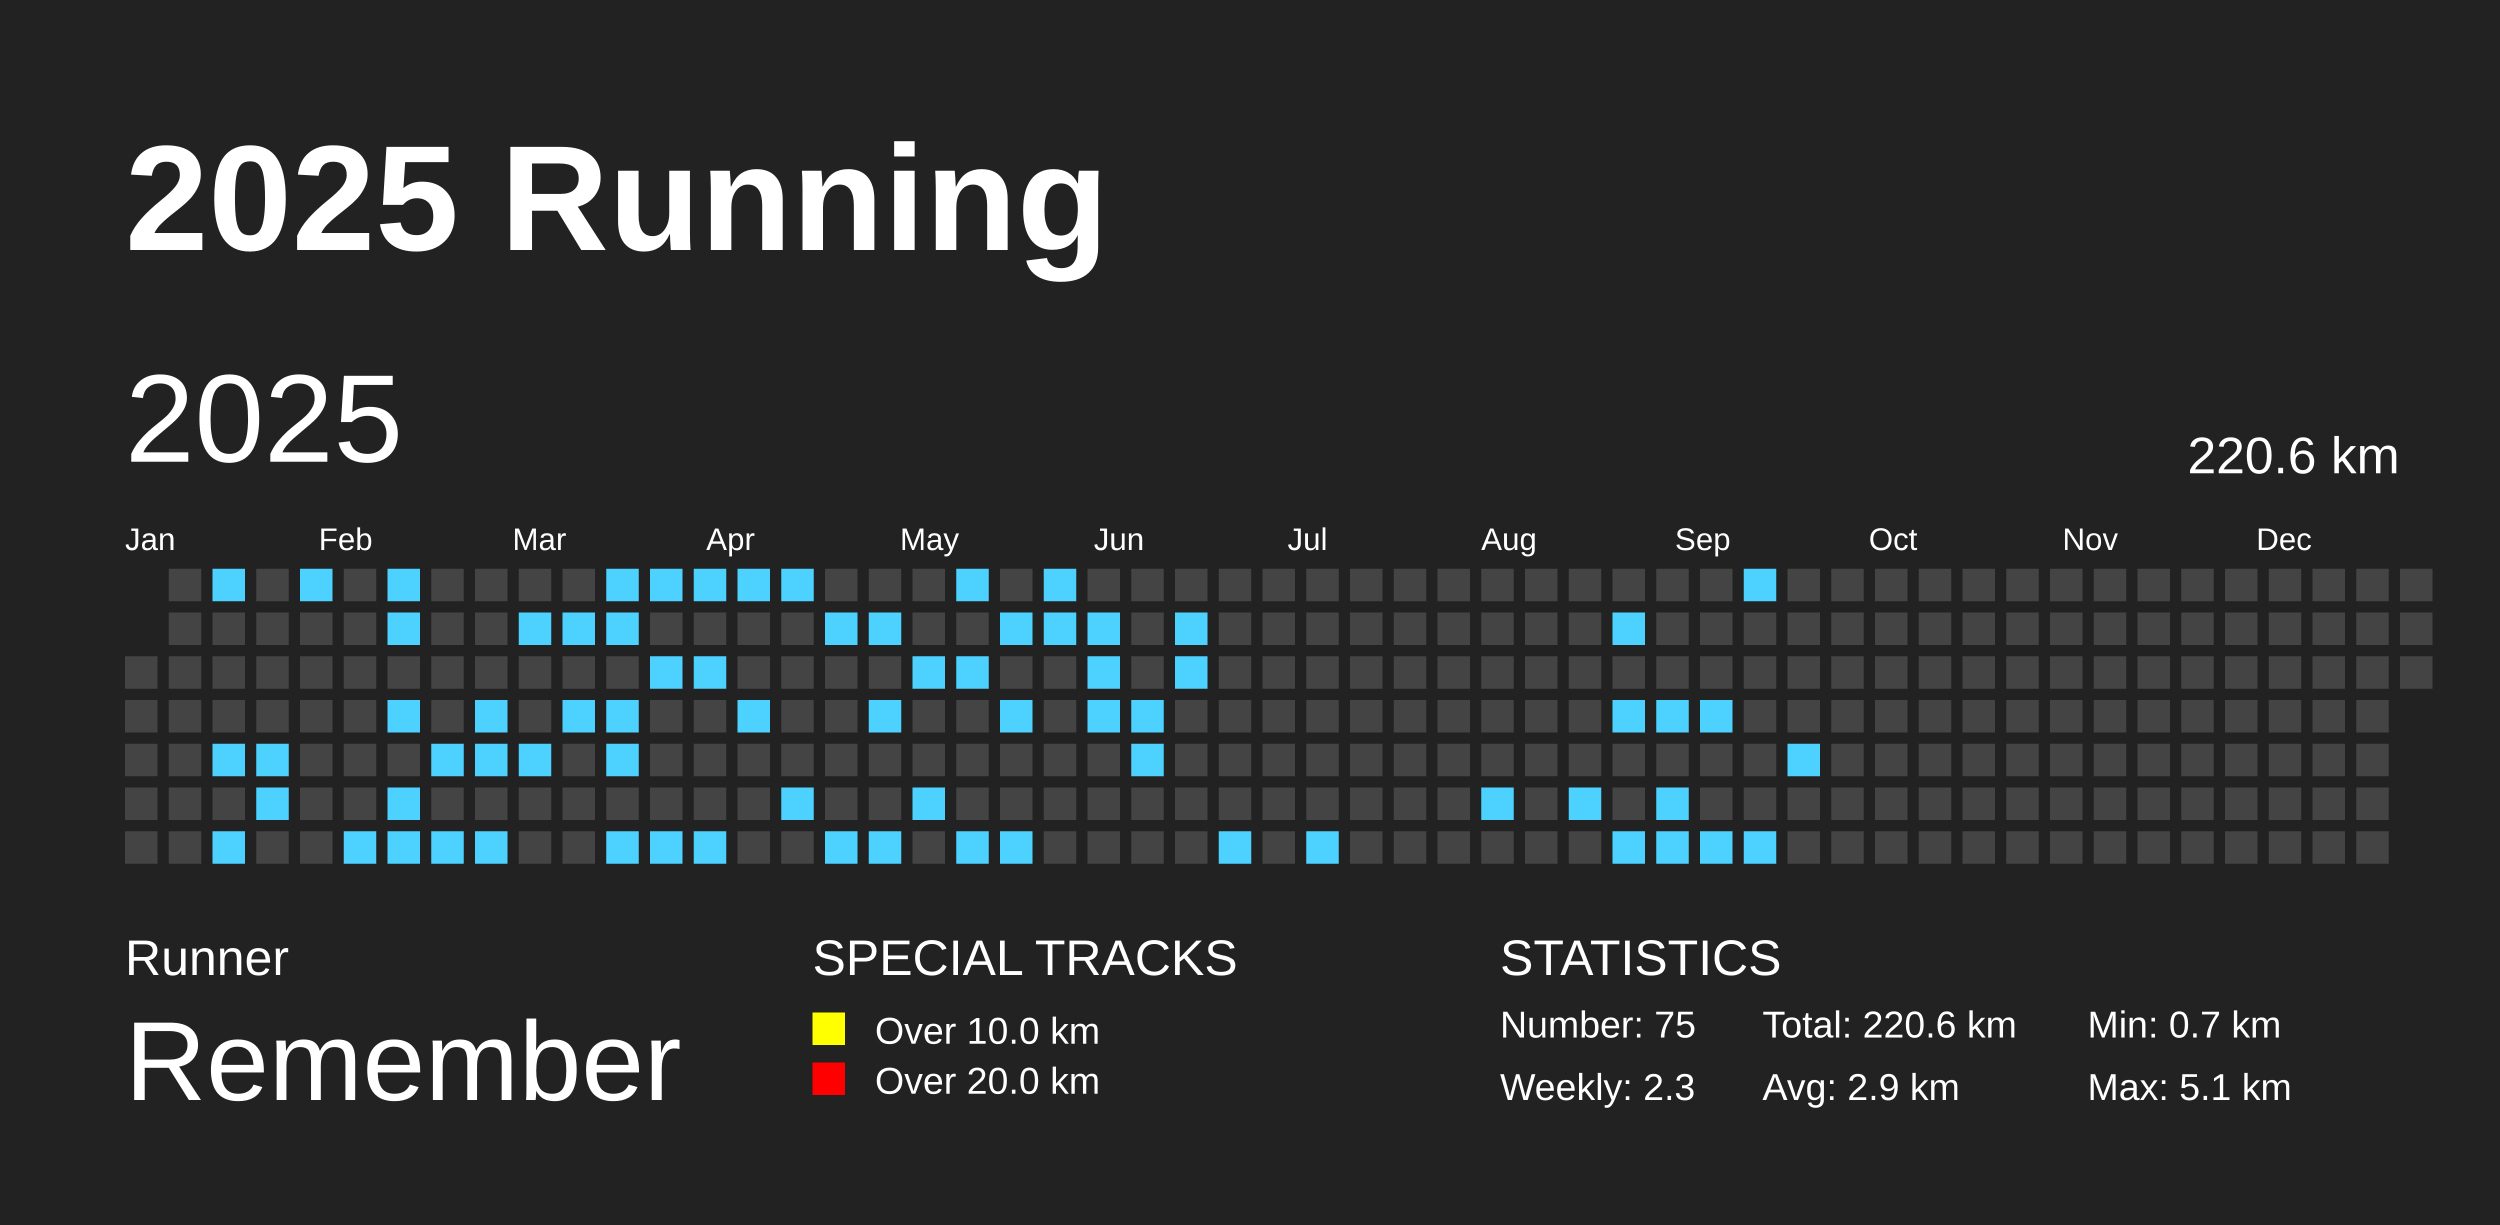
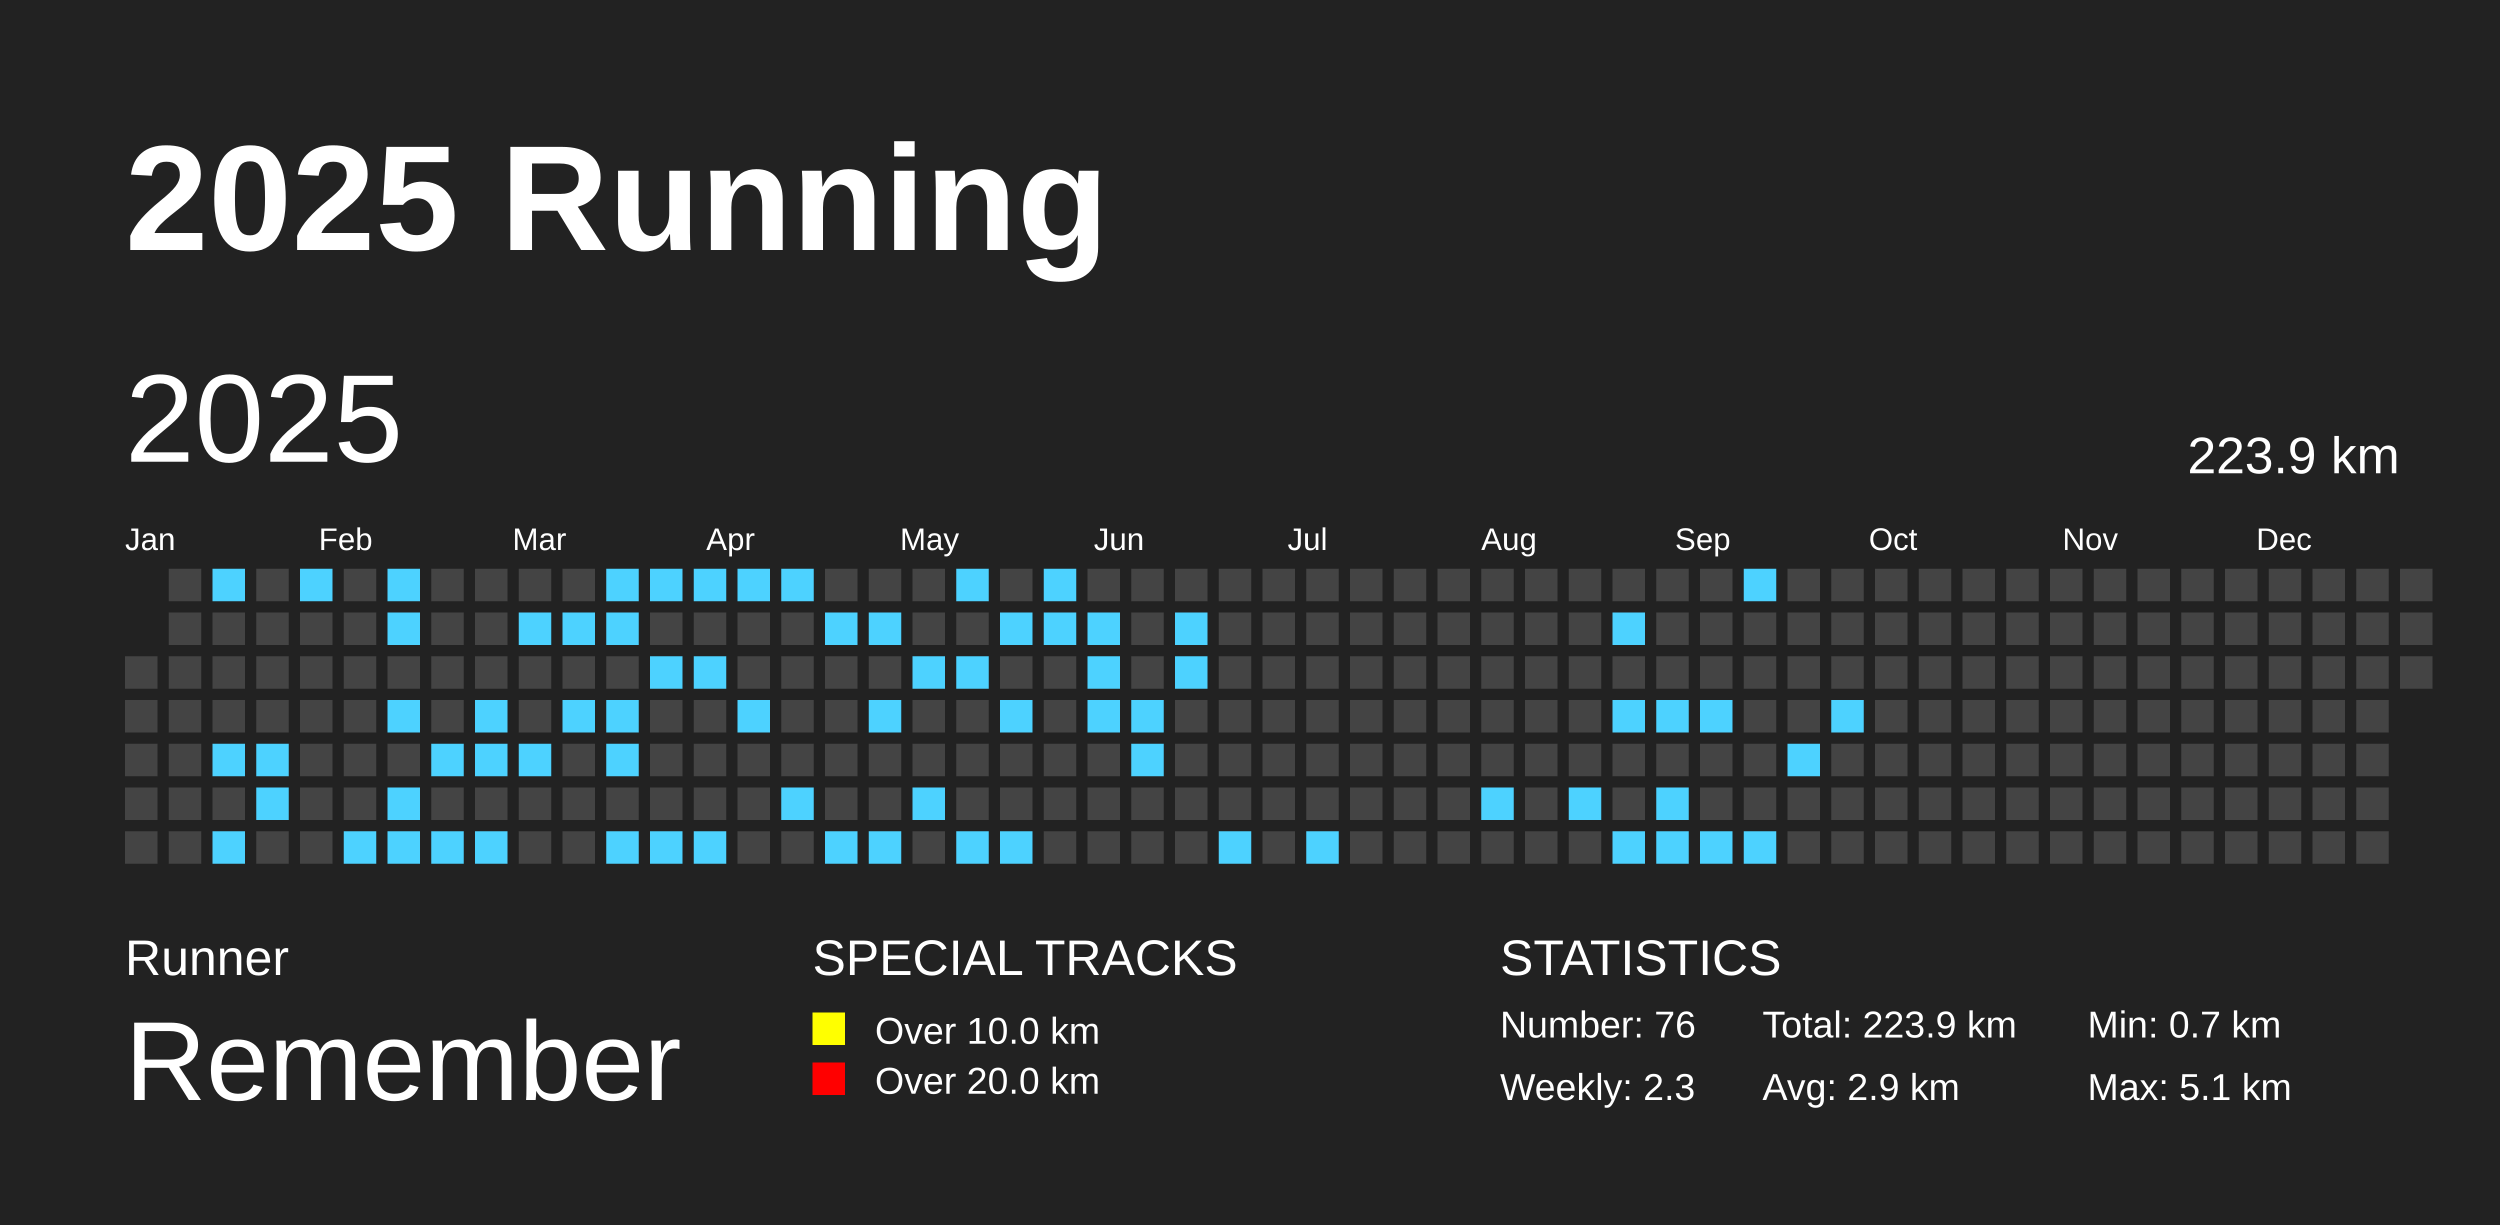
<svg xmlns="http://www.w3.org/2000/svg" baseProfile="full" height="98mm" version="1.1" viewBox="0,0,200,98" width="200mm">
  <defs />
  <rect fill="#222222" height="98" width="200" x="0" y="0" />
  <text fill="#FFFFFF" style="font-size:12px; font-family:Arial; font-weight:bold;" x="10" y="20">2025 Running</text>
  <text fill="#FFFFFF" style="font-size:4px; font-family:Arial" x="10" y="78">Runner</text>
  <text fill="#FFFFFF" style="font-size:9px; font-family:Arial" x="10" y="88">Remember</text>
  <text fill="#FFFFFF" style="font-size:4px; font-family:Arial" x="65" y="78">SPECIAL TRACKS</text>
  <rect fill="yellow" height="2.6" width="2.6" x="65" y="81" />
  <text fill="#FFFFFF" style="font-size:3px; font-family:Arial" x="70" y="83.5">Over 10.0 km</text>
  <rect fill="red" height="2.6" width="2.6" x="65" y="85" />
  <text fill="#FFFFFF" style="font-size:3px; font-family:Arial" x="70" y="87.5">Over 20.0 km</text>
  <text fill="#FFFFFF" style="font-size:4px; font-family:Arial" x="120" y="78">STATISTICS</text>
-   <text fill="#FFFFFF" style="font-size:3px; font-family:Arial" x="120" y="83">Number: 75</text>
+   <text fill="#FFFFFF" style="font-size:3px; font-family:Arial" x="120" y="83">Number: 76</text>
  <text fill="#FFFFFF" style="font-size:3px; font-family:Arial" x="120" y="88">Weekly: 2.3</text>
-   <text fill="#FFFFFF" style="font-size:3px; font-family:Arial" x="141" y="83">Total: 220.6 km</text>
+   <text fill="#FFFFFF" style="font-size:3px; font-family:Arial" x="141" y="83">Total: 223.9 km</text>
  <text fill="#FFFFFF" style="font-size:3px; font-family:Arial" x="141" y="88">Avg: 2.9 km</text>
  <text fill="#FFFFFF" style="font-size:3px; font-family:Arial" x="167" y="83">Min: 0.7 km</text>
  <text fill="#FFFFFF" style="font-size:3px; font-family:Arial" x="167" y="88">Max: 5.1 km</text>
  <text dominant-baseline="hanging" fill="#FFFFFF" style="font-size:10.0px; font-family:Arial;" x="10" y="30">2025</text>
-   <text dominant-baseline="hanging" fill="#FFFFFF" style="font-size:4.125px; font-family:Arial;" x="175" y="35">220.6 km</text>
+   <text dominant-baseline="hanging" fill="#FFFFFF" style="font-size:4.125px; font-family:Arial;" x="175" y="35">223.9 km</text>
  <text fill="#FFFFFF" style="font-size:2.5px; font-family:Arial" x="10.0" y="44">Jan</text>
  <text fill="#FFFFFF" style="font-size:2.5px; font-family:Arial" x="25.5" y="44">Feb</text>
  <text fill="#FFFFFF" style="font-size:2.5px; font-family:Arial" x="41.0" y="44">Mar</text>
  <text fill="#FFFFFF" style="font-size:2.5px; font-family:Arial" x="56.5" y="44">Apr</text>
  <text fill="#FFFFFF" style="font-size:2.5px; font-family:Arial" x="72.0" y="44">May</text>
  <text fill="#FFFFFF" style="font-size:2.5px; font-family:Arial" x="87.5" y="44">Jun</text>
  <text fill="#FFFFFF" style="font-size:2.5px; font-family:Arial" x="103.0" y="44">Jul</text>
  <text fill="#FFFFFF" style="font-size:2.5px; font-family:Arial" x="118.5" y="44">Aug</text>
  <text fill="#FFFFFF" style="font-size:2.5px; font-family:Arial" x="134.0" y="44">Sep</text>
  <text fill="#FFFFFF" style="font-size:2.5px; font-family:Arial" x="149.5" y="44">Oct</text>
  <text fill="#FFFFFF" style="font-size:2.5px; font-family:Arial" x="165.0" y="44">Nov</text>
  <text fill="#FFFFFF" style="font-size:2.5px; font-family:Arial" x="180.5" y="44">Dec</text>
  <rect fill="#444444" height="2.6" width="2.6" x="10.0" y="52.5" />
  <rect fill="#444444" height="2.6" width="2.6" x="10.0" y="56.0" />
  <rect fill="#444444" height="2.6" width="2.6" x="10.0" y="59.5" />
  <rect fill="#444444" height="2.6" width="2.6" x="10.0" y="63.0" />
  <rect fill="#444444" height="2.6" width="2.6" x="10.0" y="66.5" />
  <rect fill="#444444" height="2.6" width="2.6" x="13.5" y="45.5" />
  <rect fill="#444444" height="2.6" width="2.6" x="13.5" y="49.0" />
  <rect fill="#444444" height="2.6" width="2.6" x="13.5" y="52.5" />
  <rect fill="#444444" height="2.6" width="2.6" x="13.5" y="56.0" />
  <rect fill="#444444" height="2.6" width="2.6" x="13.5" y="59.5" />
  <rect fill="#444444" height="2.6" width="2.6" x="13.5" y="63.0" />
  <rect fill="#444444" height="2.6" width="2.6" x="13.5" y="66.5" />
  <rect fill="#4DD2FF" height="2.6" width="2.6" x="17.0" y="45.5" />
  <rect fill="#444444" height="2.6" width="2.6" x="17.0" y="49.0" />
  <rect fill="#444444" height="2.6" width="2.6" x="17.0" y="52.5" />
  <rect fill="#444444" height="2.6" width="2.6" x="17.0" y="56.0" />
  <rect fill="#4DD2FF" height="2.6" width="2.6" x="17.0" y="59.5" />
  <rect fill="#444444" height="2.6" width="2.6" x="17.0" y="63.0" />
  <rect fill="#4DD2FF" height="2.6" width="2.6" x="17.0" y="66.5" />
  <rect fill="#444444" height="2.6" width="2.6" x="20.5" y="45.5" />
  <rect fill="#444444" height="2.6" width="2.6" x="20.5" y="49.0" />
  <rect fill="#444444" height="2.6" width="2.6" x="20.5" y="52.5" />
  <rect fill="#444444" height="2.6" width="2.6" x="20.5" y="56.0" />
  <rect fill="#4DD2FF" height="2.6" width="2.6" x="20.5" y="59.5" />
  <rect fill="#4DD2FF" height="2.6" width="2.6" x="20.5" y="63.0" />
  <rect fill="#444444" height="2.6" width="2.6" x="20.5" y="66.5" />
  <rect fill="#4DD2FF" height="2.6" width="2.6" x="24.0" y="45.5" />
  <rect fill="#444444" height="2.6" width="2.6" x="24.0" y="49.0" />
  <rect fill="#444444" height="2.6" width="2.6" x="24.0" y="52.5" />
  <rect fill="#444444" height="2.6" width="2.6" x="24.0" y="56.0" />
  <rect fill="#444444" height="2.6" width="2.6" x="24.0" y="59.5" />
  <rect fill="#444444" height="2.6" width="2.6" x="24.0" y="63.0" />
  <rect fill="#444444" height="2.6" width="2.6" x="24.0" y="66.5" />
  <rect fill="#444444" height="2.6" width="2.6" x="27.5" y="45.5" />
  <rect fill="#444444" height="2.6" width="2.6" x="27.5" y="49.0" />
  <rect fill="#444444" height="2.6" width="2.6" x="27.5" y="52.5" />
  <rect fill="#444444" height="2.6" width="2.6" x="27.5" y="56.0" />
  <rect fill="#444444" height="2.6" width="2.6" x="27.5" y="59.5" />
  <rect fill="#444444" height="2.6" width="2.6" x="27.5" y="63.0" />
  <rect fill="#4DD2FF" height="2.6" width="2.6" x="27.5" y="66.5" />
  <rect fill="#4DD2FF" height="2.6" width="2.6" x="31.0" y="45.5" />
  <rect fill="#4DD2FF" height="2.6" width="2.6" x="31.0" y="49.0" />
  <rect fill="#444444" height="2.6" width="2.6" x="31.0" y="52.5" />
  <rect fill="#4DD2FF" height="2.6" width="2.6" x="31.0" y="56.0" />
  <rect fill="#444444" height="2.6" width="2.6" x="31.0" y="59.5" />
  <rect fill="#4DD2FF" height="2.6" width="2.6" x="31.0" y="63.0" />
  <rect fill="#4DD2FF" height="2.6" width="2.6" x="31.0" y="66.5" />
  <rect fill="#444444" height="2.6" width="2.6" x="34.5" y="45.5" />
  <rect fill="#444444" height="2.6" width="2.6" x="34.5" y="49.0" />
  <rect fill="#444444" height="2.6" width="2.6" x="34.5" y="52.5" />
  <rect fill="#444444" height="2.6" width="2.6" x="34.5" y="56.0" />
  <rect fill="#4DD2FF" height="2.6" width="2.6" x="34.5" y="59.5" />
  <rect fill="#444444" height="2.6" width="2.6" x="34.5" y="63.0" />
  <rect fill="#4DD2FF" height="2.6" width="2.6" x="34.5" y="66.5" />
  <rect fill="#444444" height="2.6" width="2.6" x="38.0" y="45.5" />
  <rect fill="#444444" height="2.6" width="2.6" x="38.0" y="49.0" />
  <rect fill="#444444" height="2.6" width="2.6" x="38.0" y="52.5" />
  <rect fill="#4DD2FF" height="2.6" width="2.6" x="38.0" y="56.0" />
  <rect fill="#4DD2FF" height="2.6" width="2.6" x="38.0" y="59.5" />
  <rect fill="#444444" height="2.6" width="2.6" x="38.0" y="63.0" />
  <rect fill="#4DD2FF" height="2.6" width="2.6" x="38.0" y="66.5" />
  <rect fill="#444444" height="2.6" width="2.6" x="41.5" y="45.5" />
  <rect fill="#4DD2FF" height="2.6" width="2.6" x="41.5" y="49.0" />
  <rect fill="#444444" height="2.6" width="2.6" x="41.5" y="52.5" />
  <rect fill="#444444" height="2.6" width="2.6" x="41.5" y="56.0" />
  <rect fill="#4DD2FF" height="2.6" width="2.6" x="41.5" y="59.5" />
  <rect fill="#444444" height="2.6" width="2.6" x="41.5" y="63.0" />
  <rect fill="#444444" height="2.6" width="2.6" x="41.5" y="66.5" />
  <rect fill="#444444" height="2.6" width="2.6" x="45.0" y="45.5" />
  <rect fill="#4DD2FF" height="2.6" width="2.6" x="45.0" y="49.0" />
  <rect fill="#444444" height="2.6" width="2.6" x="45.0" y="52.5" />
  <rect fill="#4DD2FF" height="2.6" width="2.6" x="45.0" y="56.0" />
  <rect fill="#444444" height="2.6" width="2.6" x="45.0" y="59.5" />
  <rect fill="#444444" height="2.6" width="2.6" x="45.0" y="63.0" />
  <rect fill="#444444" height="2.6" width="2.6" x="45.0" y="66.5" />
  <rect fill="#4DD2FF" height="2.6" width="2.6" x="48.5" y="45.5" />
  <rect fill="#4DD2FF" height="2.6" width="2.6" x="48.5" y="49.0" />
  <rect fill="#444444" height="2.6" width="2.6" x="48.5" y="52.5" />
  <rect fill="#4DD2FF" height="2.6" width="2.6" x="48.5" y="56.0" />
  <rect fill="#4DD2FF" height="2.6" width="2.6" x="48.5" y="59.5" />
  <rect fill="#444444" height="2.6" width="2.6" x="48.5" y="63.0" />
  <rect fill="#4DD2FF" height="2.6" width="2.6" x="48.5" y="66.5" />
  <rect fill="#4DD2FF" height="2.6" width="2.6" x="52.0" y="45.5" />
  <rect fill="#444444" height="2.6" width="2.6" x="52.0" y="49.0" />
  <rect fill="#4DD2FF" height="2.6" width="2.6" x="52.0" y="52.5" />
  <rect fill="#444444" height="2.6" width="2.6" x="52.0" y="56.0" />
  <rect fill="#444444" height="2.6" width="2.6" x="52.0" y="59.5" />
  <rect fill="#444444" height="2.6" width="2.6" x="52.0" y="63.0" />
  <rect fill="#4DD2FF" height="2.6" width="2.6" x="52.0" y="66.5" />
  <rect fill="#4DD2FF" height="2.6" width="2.6" x="55.5" y="45.5" />
  <rect fill="#444444" height="2.6" width="2.6" x="55.5" y="49.0" />
  <rect fill="#4DD2FF" height="2.6" width="2.6" x="55.5" y="52.5" />
  <rect fill="#444444" height="2.6" width="2.6" x="55.5" y="56.0" />
  <rect fill="#444444" height="2.6" width="2.6" x="55.5" y="59.5" />
  <rect fill="#444444" height="2.6" width="2.6" x="55.5" y="63.0" />
  <rect fill="#4DD2FF" height="2.6" width="2.6" x="55.5" y="66.5" />
  <rect fill="#4DD2FF" height="2.6" width="2.6" x="59.0" y="45.5" />
  <rect fill="#444444" height="2.6" width="2.6" x="59.0" y="49.0" />
  <rect fill="#444444" height="2.6" width="2.6" x="59.0" y="52.5" />
  <rect fill="#4DD2FF" height="2.6" width="2.6" x="59.0" y="56.0" />
  <rect fill="#444444" height="2.6" width="2.6" x="59.0" y="59.5" />
  <rect fill="#444444" height="2.6" width="2.6" x="59.0" y="63.0" />
  <rect fill="#444444" height="2.6" width="2.6" x="59.0" y="66.5" />
  <rect fill="#4DD2FF" height="2.6" width="2.6" x="62.5" y="45.5" />
  <rect fill="#444444" height="2.6" width="2.6" x="62.5" y="49.0" />
  <rect fill="#444444" height="2.6" width="2.6" x="62.5" y="52.5" />
  <rect fill="#444444" height="2.6" width="2.6" x="62.5" y="56.0" />
  <rect fill="#444444" height="2.6" width="2.6" x="62.5" y="59.5" />
  <rect fill="#4DD2FF" height="2.6" width="2.6" x="62.5" y="63.0" />
  <rect fill="#444444" height="2.6" width="2.6" x="62.5" y="66.5" />
  <rect fill="#444444" height="2.6" width="2.6" x="66.0" y="45.5" />
  <rect fill="#4DD2FF" height="2.6" width="2.6" x="66.0" y="49.0" />
  <rect fill="#444444" height="2.6" width="2.6" x="66.0" y="52.5" />
  <rect fill="#444444" height="2.6" width="2.6" x="66.0" y="56.0" />
  <rect fill="#444444" height="2.6" width="2.6" x="66.0" y="59.5" />
  <rect fill="#444444" height="2.6" width="2.6" x="66.0" y="63.0" />
  <rect fill="#4DD2FF" height="2.6" width="2.6" x="66.0" y="66.5" />
  <rect fill="#444444" height="2.6" width="2.6" x="69.5" y="45.5" />
  <rect fill="#4DD2FF" height="2.6" width="2.6" x="69.5" y="49.0" />
  <rect fill="#444444" height="2.6" width="2.6" x="69.5" y="52.5" />
  <rect fill="#4DD2FF" height="2.6" width="2.6" x="69.5" y="56.0" />
  <rect fill="#444444" height="2.6" width="2.6" x="69.5" y="59.5" />
  <rect fill="#444444" height="2.6" width="2.6" x="69.5" y="63.0" />
  <rect fill="#4DD2FF" height="2.6" width="2.6" x="69.5" y="66.5" />
  <rect fill="#444444" height="2.6" width="2.6" x="73.0" y="45.5" />
  <rect fill="#444444" height="2.6" width="2.6" x="73.0" y="49.0" />
  <rect fill="#4DD2FF" height="2.6" width="2.6" x="73.0" y="52.5" />
  <rect fill="#444444" height="2.6" width="2.6" x="73.0" y="56.0" />
  <rect fill="#444444" height="2.6" width="2.6" x="73.0" y="59.5" />
  <rect fill="#4DD2FF" height="2.6" width="2.6" x="73.0" y="63.0" />
  <rect fill="#444444" height="2.6" width="2.6" x="73.0" y="66.5" />
  <rect fill="#4DD2FF" height="2.6" width="2.6" x="76.5" y="45.5" />
  <rect fill="#444444" height="2.6" width="2.6" x="76.5" y="49.0" />
  <rect fill="#4DD2FF" height="2.6" width="2.6" x="76.5" y="52.5" />
  <rect fill="#444444" height="2.6" width="2.6" x="76.5" y="56.0" />
  <rect fill="#444444" height="2.6" width="2.6" x="76.5" y="59.5" />
  <rect fill="#444444" height="2.6" width="2.6" x="76.5" y="63.0" />
  <rect fill="#4DD2FF" height="2.6" width="2.6" x="76.5" y="66.5" />
  <rect fill="#444444" height="2.6" width="2.6" x="80.0" y="45.5" />
  <rect fill="#4DD2FF" height="2.6" width="2.6" x="80.0" y="49.0" />
  <rect fill="#444444" height="2.6" width="2.6" x="80.0" y="52.5" />
  <rect fill="#4DD2FF" height="2.6" width="2.6" x="80.0" y="56.0" />
  <rect fill="#444444" height="2.6" width="2.6" x="80.0" y="59.5" />
  <rect fill="#444444" height="2.6" width="2.6" x="80.0" y="63.0" />
  <rect fill="#4DD2FF" height="2.6" width="2.6" x="80.0" y="66.5" />
  <rect fill="#4DD2FF" height="2.6" width="2.6" x="83.5" y="45.5" />
  <rect fill="#4DD2FF" height="2.6" width="2.6" x="83.5" y="49.0" />
  <rect fill="#444444" height="2.6" width="2.6" x="83.5" y="52.5" />
  <rect fill="#444444" height="2.6" width="2.6" x="83.5" y="56.0" />
  <rect fill="#444444" height="2.6" width="2.6" x="83.5" y="59.5" />
  <rect fill="#444444" height="2.6" width="2.6" x="83.5" y="63.0" />
  <rect fill="#444444" height="2.6" width="2.6" x="83.5" y="66.5" />
  <rect fill="#444444" height="2.6" width="2.6" x="87.0" y="45.5" />
  <rect fill="#4DD2FF" height="2.6" width="2.6" x="87.0" y="49.0" />
  <rect fill="#4DD2FF" height="2.6" width="2.6" x="87.0" y="52.5" />
  <rect fill="#4DD2FF" height="2.6" width="2.6" x="87.0" y="56.0" />
  <rect fill="#444444" height="2.6" width="2.6" x="87.0" y="59.5" />
  <rect fill="#444444" height="2.6" width="2.6" x="87.0" y="63.0" />
  <rect fill="#444444" height="2.6" width="2.6" x="87.0" y="66.5" />
  <rect fill="#444444" height="2.6" width="2.6" x="90.5" y="45.5" />
  <rect fill="#444444" height="2.6" width="2.6" x="90.5" y="49.0" />
  <rect fill="#444444" height="2.6" width="2.6" x="90.5" y="52.5" />
  <rect fill="#4DD2FF" height="2.6" width="2.6" x="90.5" y="56.0" />
  <rect fill="#4DD2FF" height="2.6" width="2.6" x="90.5" y="59.5" />
  <rect fill="#444444" height="2.6" width="2.6" x="90.5" y="63.0" />
  <rect fill="#444444" height="2.6" width="2.6" x="90.5" y="66.5" />
  <rect fill="#444444" height="2.6" width="2.6" x="94.0" y="45.5" />
  <rect fill="#4DD2FF" height="2.6" width="2.6" x="94.0" y="49.0" />
  <rect fill="#4DD2FF" height="2.6" width="2.6" x="94.0" y="52.5" />
  <rect fill="#444444" height="2.6" width="2.6" x="94.0" y="56.0" />
  <rect fill="#444444" height="2.6" width="2.6" x="94.0" y="59.5" />
  <rect fill="#444444" height="2.6" width="2.6" x="94.0" y="63.0" />
  <rect fill="#444444" height="2.6" width="2.6" x="94.0" y="66.5" />
  <rect fill="#444444" height="2.6" width="2.6" x="97.5" y="45.5" />
  <rect fill="#444444" height="2.6" width="2.6" x="97.5" y="49.0" />
  <rect fill="#444444" height="2.6" width="2.6" x="97.5" y="52.5" />
  <rect fill="#444444" height="2.6" width="2.6" x="97.5" y="56.0" />
  <rect fill="#444444" height="2.6" width="2.6" x="97.5" y="59.5" />
  <rect fill="#444444" height="2.6" width="2.6" x="97.5" y="63.0" />
  <rect fill="#4DD2FF" height="2.6" width="2.6" x="97.5" y="66.5" />
  <rect fill="#444444" height="2.6" width="2.6" x="101.0" y="45.5" />
  <rect fill="#444444" height="2.6" width="2.6" x="101.0" y="49.0" />
  <rect fill="#444444" height="2.6" width="2.6" x="101.0" y="52.5" />
  <rect fill="#444444" height="2.6" width="2.6" x="101.0" y="56.0" />
  <rect fill="#444444" height="2.6" width="2.6" x="101.0" y="59.5" />
  <rect fill="#444444" height="2.6" width="2.6" x="101.0" y="63.0" />
  <rect fill="#444444" height="2.6" width="2.6" x="101.0" y="66.5" />
  <rect fill="#444444" height="2.6" width="2.6" x="104.5" y="45.5" />
  <rect fill="#444444" height="2.6" width="2.6" x="104.5" y="49.0" />
  <rect fill="#444444" height="2.6" width="2.6" x="104.5" y="52.5" />
  <rect fill="#444444" height="2.6" width="2.6" x="104.5" y="56.0" />
  <rect fill="#444444" height="2.6" width="2.6" x="104.5" y="59.5" />
  <rect fill="#444444" height="2.6" width="2.6" x="104.5" y="63.0" />
  <rect fill="#4DD2FF" height="2.6" width="2.6" x="104.5" y="66.5" />
  <rect fill="#444444" height="2.6" width="2.6" x="108.0" y="45.5" />
  <rect fill="#444444" height="2.6" width="2.6" x="108.0" y="49.0" />
  <rect fill="#444444" height="2.6" width="2.6" x="108.0" y="52.5" />
  <rect fill="#444444" height="2.6" width="2.6" x="108.0" y="56.0" />
  <rect fill="#444444" height="2.6" width="2.6" x="108.0" y="59.5" />
  <rect fill="#444444" height="2.6" width="2.6" x="108.0" y="63.0" />
  <rect fill="#444444" height="2.6" width="2.6" x="108.0" y="66.5" />
  <rect fill="#444444" height="2.6" width="2.6" x="111.5" y="45.5" />
  <rect fill="#444444" height="2.6" width="2.6" x="111.5" y="49.0" />
  <rect fill="#444444" height="2.6" width="2.6" x="111.5" y="52.5" />
  <rect fill="#444444" height="2.6" width="2.6" x="111.5" y="56.0" />
  <rect fill="#444444" height="2.6" width="2.6" x="111.5" y="59.5" />
  <rect fill="#444444" height="2.6" width="2.6" x="111.5" y="63.0" />
  <rect fill="#444444" height="2.6" width="2.6" x="111.5" y="66.5" />
  <rect fill="#444444" height="2.6" width="2.6" x="115.0" y="45.5" />
  <rect fill="#444444" height="2.6" width="2.6" x="115.0" y="49.0" />
  <rect fill="#444444" height="2.6" width="2.6" x="115.0" y="52.5" />
  <rect fill="#444444" height="2.6" width="2.6" x="115.0" y="56.0" />
  <rect fill="#444444" height="2.6" width="2.6" x="115.0" y="59.5" />
  <rect fill="#444444" height="2.6" width="2.6" x="115.0" y="63.0" />
  <rect fill="#444444" height="2.6" width="2.6" x="115.0" y="66.5" />
  <rect fill="#444444" height="2.6" width="2.6" x="118.5" y="45.5" />
  <rect fill="#444444" height="2.6" width="2.6" x="118.5" y="49.0" />
  <rect fill="#444444" height="2.6" width="2.6" x="118.5" y="52.5" />
  <rect fill="#444444" height="2.6" width="2.6" x="118.5" y="56.0" />
  <rect fill="#444444" height="2.6" width="2.6" x="118.5" y="59.5" />
  <rect fill="#4DD2FF" height="2.6" width="2.6" x="118.5" y="63.0" />
  <rect fill="#444444" height="2.6" width="2.6" x="118.5" y="66.5" />
  <rect fill="#444444" height="2.6" width="2.6" x="122.0" y="45.5" />
  <rect fill="#444444" height="2.6" width="2.6" x="122.0" y="49.0" />
  <rect fill="#444444" height="2.6" width="2.6" x="122.0" y="52.5" />
  <rect fill="#444444" height="2.6" width="2.6" x="122.0" y="56.0" />
  <rect fill="#444444" height="2.6" width="2.6" x="122.0" y="59.5" />
  <rect fill="#444444" height="2.6" width="2.6" x="122.0" y="63.0" />
  <rect fill="#444444" height="2.6" width="2.6" x="122.0" y="66.5" />
  <rect fill="#444444" height="2.6" width="2.6" x="125.5" y="45.5" />
  <rect fill="#444444" height="2.6" width="2.6" x="125.5" y="49.0" />
  <rect fill="#444444" height="2.6" width="2.6" x="125.5" y="52.5" />
  <rect fill="#444444" height="2.6" width="2.6" x="125.5" y="56.0" />
  <rect fill="#444444" height="2.6" width="2.6" x="125.5" y="59.5" />
  <rect fill="#4DD2FF" height="2.6" width="2.6" x="125.5" y="63.0" />
  <rect fill="#444444" height="2.6" width="2.6" x="125.5" y="66.5" />
  <rect fill="#444444" height="2.6" width="2.6" x="129.0" y="45.5" />
  <rect fill="#4DD2FF" height="2.6" width="2.6" x="129.0" y="49.0" />
  <rect fill="#444444" height="2.6" width="2.6" x="129.0" y="52.5" />
  <rect fill="#4DD2FF" height="2.6" width="2.6" x="129.0" y="56.0" />
  <rect fill="#444444" height="2.6" width="2.6" x="129.0" y="59.5" />
  <rect fill="#444444" height="2.6" width="2.6" x="129.0" y="63.0" />
  <rect fill="#4DD2FF" height="2.6" width="2.6" x="129.0" y="66.5" />
  <rect fill="#444444" height="2.6" width="2.6" x="132.5" y="45.5" />
  <rect fill="#444444" height="2.6" width="2.6" x="132.5" y="49.0" />
  <rect fill="#444444" height="2.6" width="2.6" x="132.5" y="52.5" />
  <rect fill="#4DD2FF" height="2.6" width="2.6" x="132.5" y="56.0" />
  <rect fill="#444444" height="2.6" width="2.6" x="132.5" y="59.5" />
  <rect fill="#4DD2FF" height="2.6" width="2.6" x="132.5" y="63.0" />
  <rect fill="#4DD2FF" height="2.6" width="2.6" x="132.5" y="66.5" />
  <rect fill="#444444" height="2.6" width="2.6" x="136.0" y="45.5" />
  <rect fill="#444444" height="2.6" width="2.6" x="136.0" y="49.0" />
  <rect fill="#444444" height="2.6" width="2.6" x="136.0" y="52.5" />
  <rect fill="#4DD2FF" height="2.6" width="2.6" x="136.0" y="56.0" />
  <rect fill="#444444" height="2.6" width="2.6" x="136.0" y="59.5" />
  <rect fill="#444444" height="2.6" width="2.6" x="136.0" y="63.0" />
  <rect fill="#4DD2FF" height="2.6" width="2.6" x="136.0" y="66.5" />
  <rect fill="#4DD2FF" height="2.6" width="2.6" x="139.5" y="45.5" />
  <rect fill="#444444" height="2.6" width="2.6" x="139.5" y="49.0" />
  <rect fill="#444444" height="2.6" width="2.6" x="139.5" y="52.5" />
  <rect fill="#444444" height="2.6" width="2.6" x="139.5" y="56.0" />
  <rect fill="#444444" height="2.6" width="2.6" x="139.5" y="59.5" />
  <rect fill="#444444" height="2.6" width="2.6" x="139.5" y="63.0" />
  <rect fill="#4DD2FF" height="2.6" width="2.6" x="139.5" y="66.5" />
  <rect fill="#444444" height="2.6" width="2.6" x="143.0" y="45.5" />
  <rect fill="#444444" height="2.6" width="2.6" x="143.0" y="49.0" />
  <rect fill="#444444" height="2.6" width="2.6" x="143.0" y="52.5" />
  <rect fill="#444444" height="2.6" width="2.6" x="143.0" y="56.0" />
  <rect fill="#4DD2FF" height="2.6" width="2.6" x="143.0" y="59.5" />
  <rect fill="#444444" height="2.6" width="2.6" x="143.0" y="63.0" />
  <rect fill="#444444" height="2.6" width="2.6" x="143.0" y="66.5" />
  <rect fill="#444444" height="2.6" width="2.6" x="146.5" y="45.5" />
  <rect fill="#444444" height="2.6" width="2.6" x="146.5" y="49.0" />
  <rect fill="#444444" height="2.6" width="2.6" x="146.5" y="52.5" />
-   <rect fill="#444444" height="2.6" width="2.6" x="146.5" y="56.0" />
+   <rect fill="#4DD2FF" height="2.6" width="2.6" x="146.5" y="56.0" />
  <rect fill="#444444" height="2.6" width="2.6" x="146.5" y="59.5" />
  <rect fill="#444444" height="2.6" width="2.6" x="146.5" y="63.0" />
  <rect fill="#444444" height="2.6" width="2.6" x="146.5" y="66.5" />
  <rect fill="#444444" height="2.6" width="2.6" x="150.0" y="45.5" />
  <rect fill="#444444" height="2.6" width="2.6" x="150.0" y="49.0" />
  <rect fill="#444444" height="2.6" width="2.6" x="150.0" y="52.5" />
  <rect fill="#444444" height="2.6" width="2.6" x="150.0" y="56.0" />
  <rect fill="#444444" height="2.6" width="2.6" x="150.0" y="59.5" />
  <rect fill="#444444" height="2.6" width="2.6" x="150.0" y="63.0" />
  <rect fill="#444444" height="2.6" width="2.6" x="150.0" y="66.5" />
  <rect fill="#444444" height="2.6" width="2.6" x="153.5" y="45.5" />
  <rect fill="#444444" height="2.6" width="2.6" x="153.5" y="49.0" />
  <rect fill="#444444" height="2.6" width="2.6" x="153.5" y="52.5" />
  <rect fill="#444444" height="2.6" width="2.6" x="153.5" y="56.0" />
  <rect fill="#444444" height="2.6" width="2.6" x="153.5" y="59.5" />
  <rect fill="#444444" height="2.6" width="2.6" x="153.5" y="63.0" />
  <rect fill="#444444" height="2.6" width="2.6" x="153.5" y="66.5" />
  <rect fill="#444444" height="2.6" width="2.6" x="157.0" y="45.5" />
  <rect fill="#444444" height="2.6" width="2.6" x="157.0" y="49.0" />
  <rect fill="#444444" height="2.6" width="2.6" x="157.0" y="52.5" />
  <rect fill="#444444" height="2.6" width="2.6" x="157.0" y="56.0" />
  <rect fill="#444444" height="2.6" width="2.6" x="157.0" y="59.5" />
  <rect fill="#444444" height="2.6" width="2.6" x="157.0" y="63.0" />
  <rect fill="#444444" height="2.6" width="2.6" x="157.0" y="66.5" />
  <rect fill="#444444" height="2.6" width="2.6" x="160.5" y="45.5" />
  <rect fill="#444444" height="2.6" width="2.6" x="160.5" y="49.0" />
  <rect fill="#444444" height="2.6" width="2.6" x="160.5" y="52.5" />
  <rect fill="#444444" height="2.6" width="2.6" x="160.5" y="56.0" />
  <rect fill="#444444" height="2.6" width="2.6" x="160.5" y="59.5" />
  <rect fill="#444444" height="2.6" width="2.6" x="160.5" y="63.0" />
  <rect fill="#444444" height="2.6" width="2.6" x="160.5" y="66.5" />
  <rect fill="#444444" height="2.6" width="2.6" x="164.0" y="45.5" />
  <rect fill="#444444" height="2.6" width="2.6" x="164.0" y="49.0" />
  <rect fill="#444444" height="2.6" width="2.6" x="164.0" y="52.5" />
  <rect fill="#444444" height="2.6" width="2.6" x="164.0" y="56.0" />
  <rect fill="#444444" height="2.6" width="2.6" x="164.0" y="59.5" />
  <rect fill="#444444" height="2.6" width="2.6" x="164.0" y="63.0" />
  <rect fill="#444444" height="2.6" width="2.6" x="164.0" y="66.5" />
  <rect fill="#444444" height="2.6" width="2.6" x="167.5" y="45.5" />
  <rect fill="#444444" height="2.6" width="2.6" x="167.5" y="49.0" />
  <rect fill="#444444" height="2.6" width="2.6" x="167.5" y="52.5" />
  <rect fill="#444444" height="2.6" width="2.6" x="167.5" y="56.0" />
  <rect fill="#444444" height="2.6" width="2.6" x="167.5" y="59.5" />
  <rect fill="#444444" height="2.6" width="2.6" x="167.5" y="63.0" />
  <rect fill="#444444" height="2.6" width="2.6" x="167.5" y="66.5" />
  <rect fill="#444444" height="2.6" width="2.6" x="171.0" y="45.5" />
  <rect fill="#444444" height="2.6" width="2.6" x="171.0" y="49.0" />
  <rect fill="#444444" height="2.6" width="2.6" x="171.0" y="52.5" />
  <rect fill="#444444" height="2.6" width="2.6" x="171.0" y="56.0" />
  <rect fill="#444444" height="2.6" width="2.6" x="171.0" y="59.5" />
  <rect fill="#444444" height="2.6" width="2.6" x="171.0" y="63.0" />
  <rect fill="#444444" height="2.6" width="2.6" x="171.0" y="66.5" />
  <rect fill="#444444" height="2.6" width="2.6" x="174.5" y="45.5" />
  <rect fill="#444444" height="2.6" width="2.6" x="174.5" y="49.0" />
  <rect fill="#444444" height="2.6" width="2.6" x="174.5" y="52.5" />
  <rect fill="#444444" height="2.6" width="2.6" x="174.5" y="56.0" />
  <rect fill="#444444" height="2.6" width="2.6" x="174.5" y="59.5" />
  <rect fill="#444444" height="2.6" width="2.6" x="174.5" y="63.0" />
  <rect fill="#444444" height="2.6" width="2.6" x="174.5" y="66.5" />
  <rect fill="#444444" height="2.6" width="2.6" x="178.0" y="45.5" />
  <rect fill="#444444" height="2.6" width="2.6" x="178.0" y="49.0" />
  <rect fill="#444444" height="2.6" width="2.6" x="178.0" y="52.5" />
  <rect fill="#444444" height="2.6" width="2.6" x="178.0" y="56.0" />
  <rect fill="#444444" height="2.6" width="2.6" x="178.0" y="59.5" />
  <rect fill="#444444" height="2.6" width="2.6" x="178.0" y="63.0" />
  <rect fill="#444444" height="2.6" width="2.6" x="178.0" y="66.5" />
  <rect fill="#444444" height="2.6" width="2.6" x="181.5" y="45.5" />
  <rect fill="#444444" height="2.6" width="2.6" x="181.5" y="49.0" />
  <rect fill="#444444" height="2.6" width="2.6" x="181.5" y="52.5" />
  <rect fill="#444444" height="2.6" width="2.6" x="181.5" y="56.0" />
  <rect fill="#444444" height="2.6" width="2.6" x="181.5" y="59.5" />
  <rect fill="#444444" height="2.6" width="2.6" x="181.5" y="63.0" />
  <rect fill="#444444" height="2.6" width="2.6" x="181.5" y="66.5" />
  <rect fill="#444444" height="2.6" width="2.6" x="185.0" y="45.5" />
  <rect fill="#444444" height="2.6" width="2.6" x="185.0" y="49.0" />
  <rect fill="#444444" height="2.6" width="2.6" x="185.0" y="52.5" />
  <rect fill="#444444" height="2.6" width="2.6" x="185.0" y="56.0" />
  <rect fill="#444444" height="2.6" width="2.6" x="185.0" y="59.5" />
  <rect fill="#444444" height="2.6" width="2.6" x="185.0" y="63.0" />
  <rect fill="#444444" height="2.6" width="2.6" x="185.0" y="66.5" />
  <rect fill="#444444" height="2.6" width="2.6" x="188.5" y="45.5" />
  <rect fill="#444444" height="2.6" width="2.6" x="188.5" y="49.0" />
  <rect fill="#444444" height="2.6" width="2.6" x="188.5" y="52.5" />
  <rect fill="#444444" height="2.6" width="2.6" x="188.5" y="56.0" />
  <rect fill="#444444" height="2.6" width="2.6" x="188.5" y="59.5" />
  <rect fill="#444444" height="2.6" width="2.6" x="188.5" y="63.0" />
  <rect fill="#444444" height="2.6" width="2.6" x="188.5" y="66.5" />
  <rect fill="#444444" height="2.6" width="2.6" x="192.0" y="45.5" />
  <rect fill="#444444" height="2.6" width="2.6" x="192.0" y="49.0" />
  <rect fill="#444444" height="2.6" width="2.6" x="192.0" y="52.5" />
</svg>
